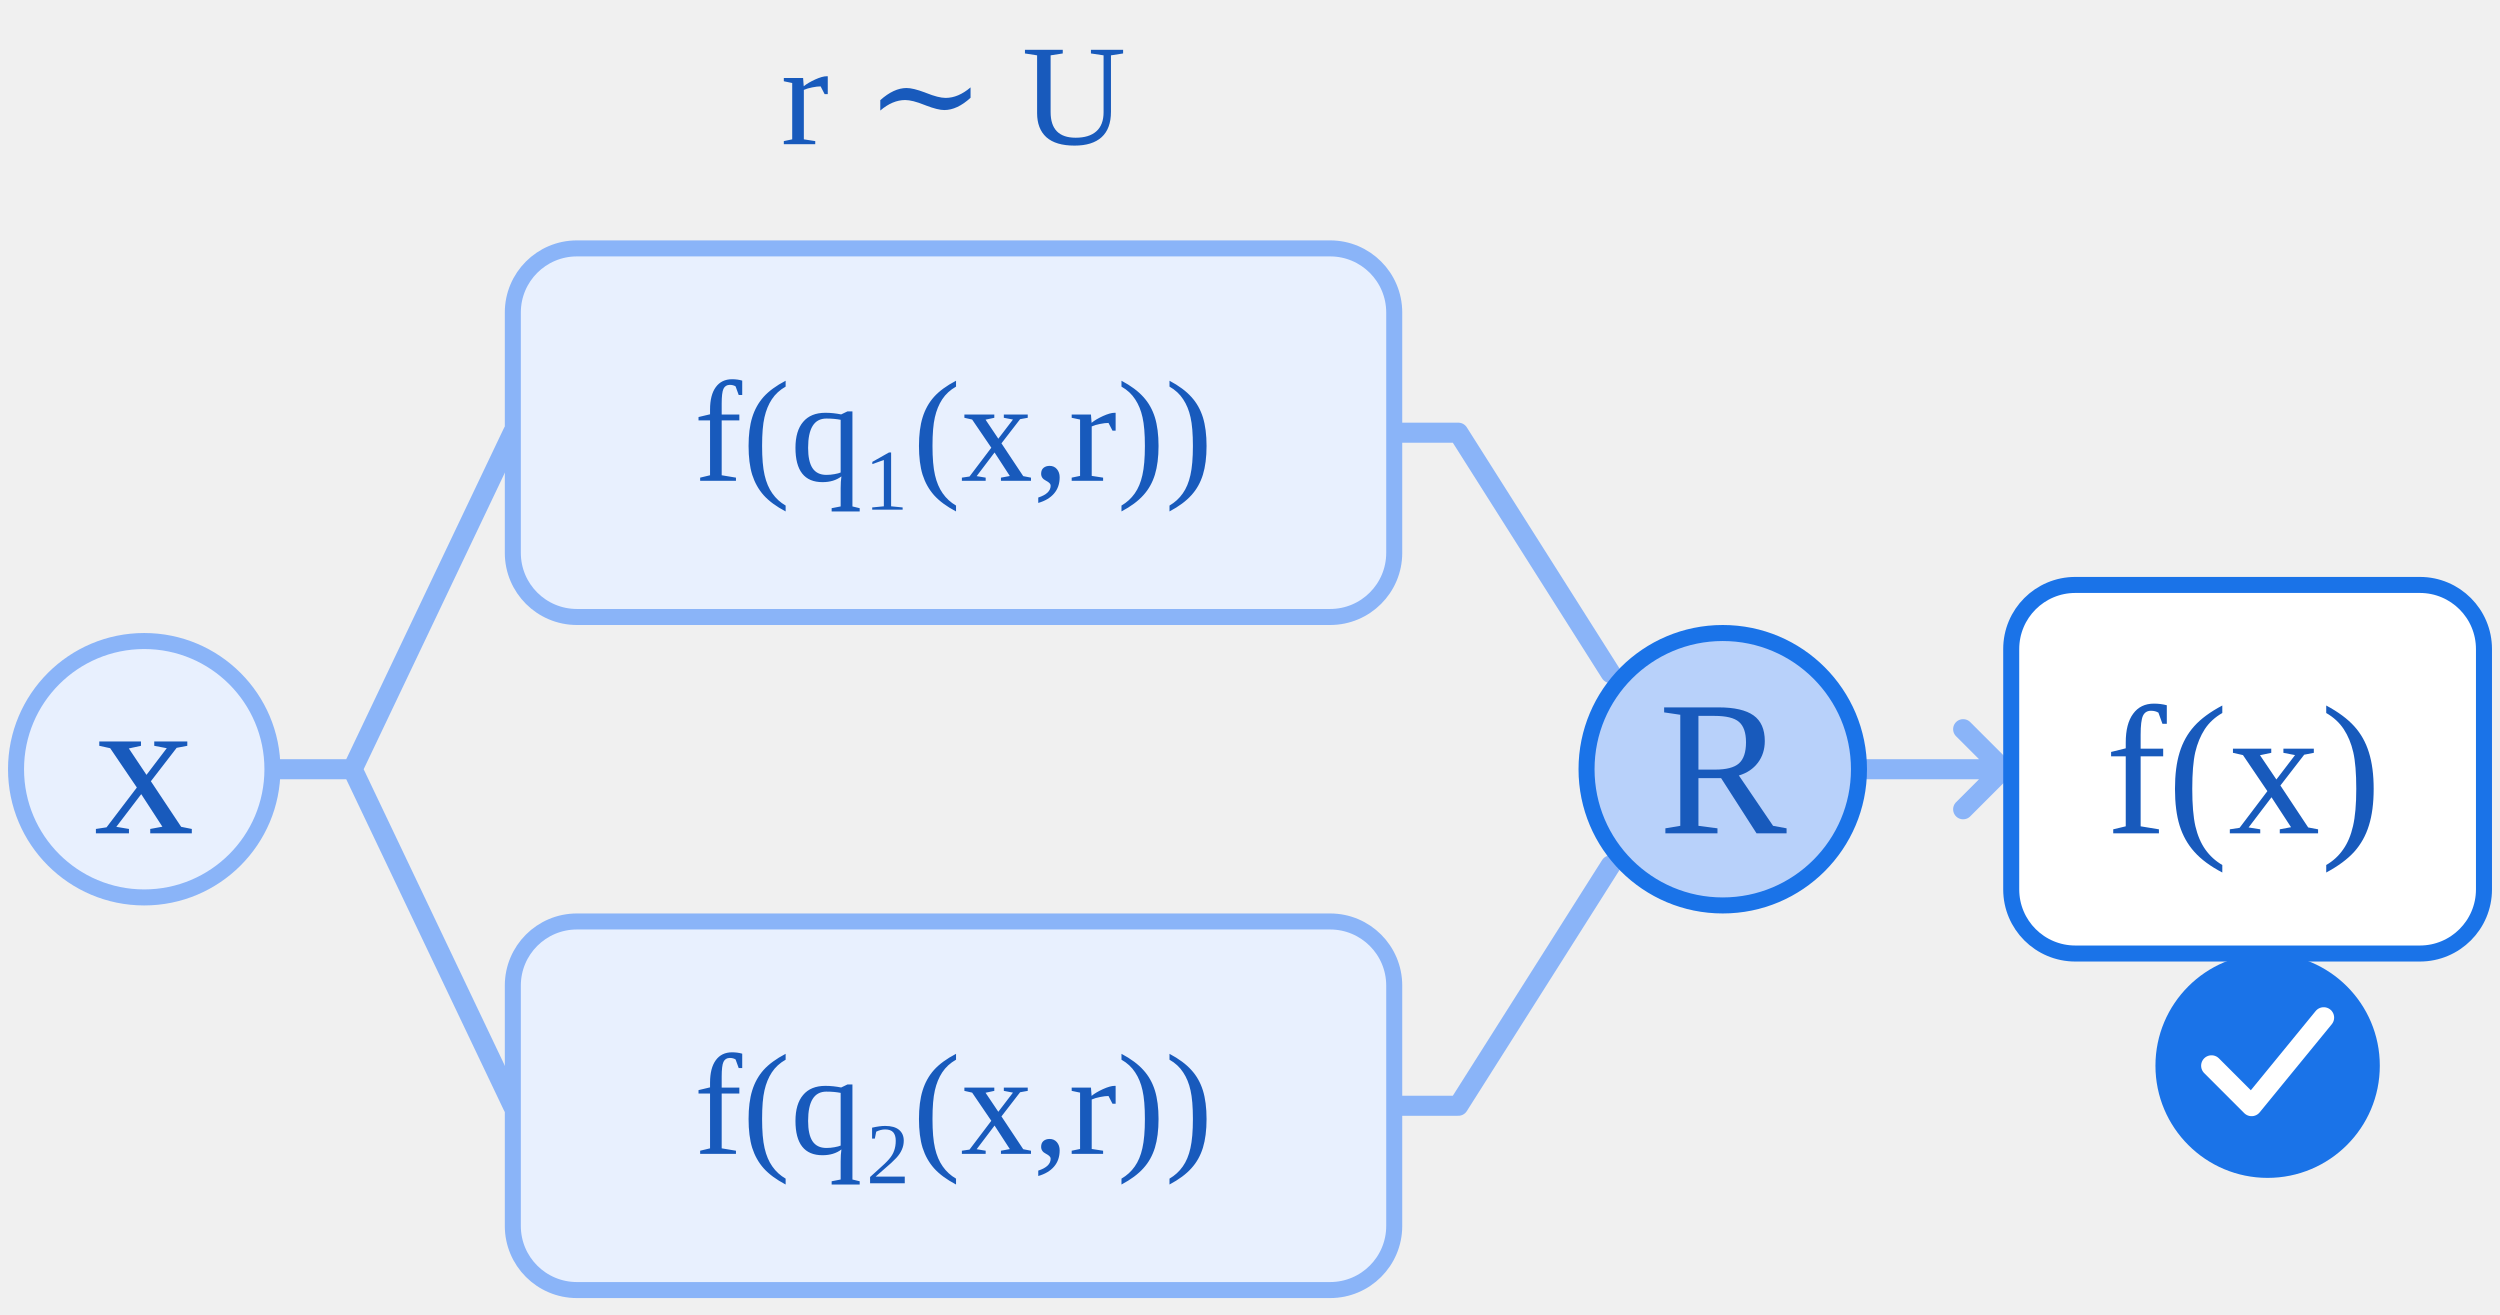
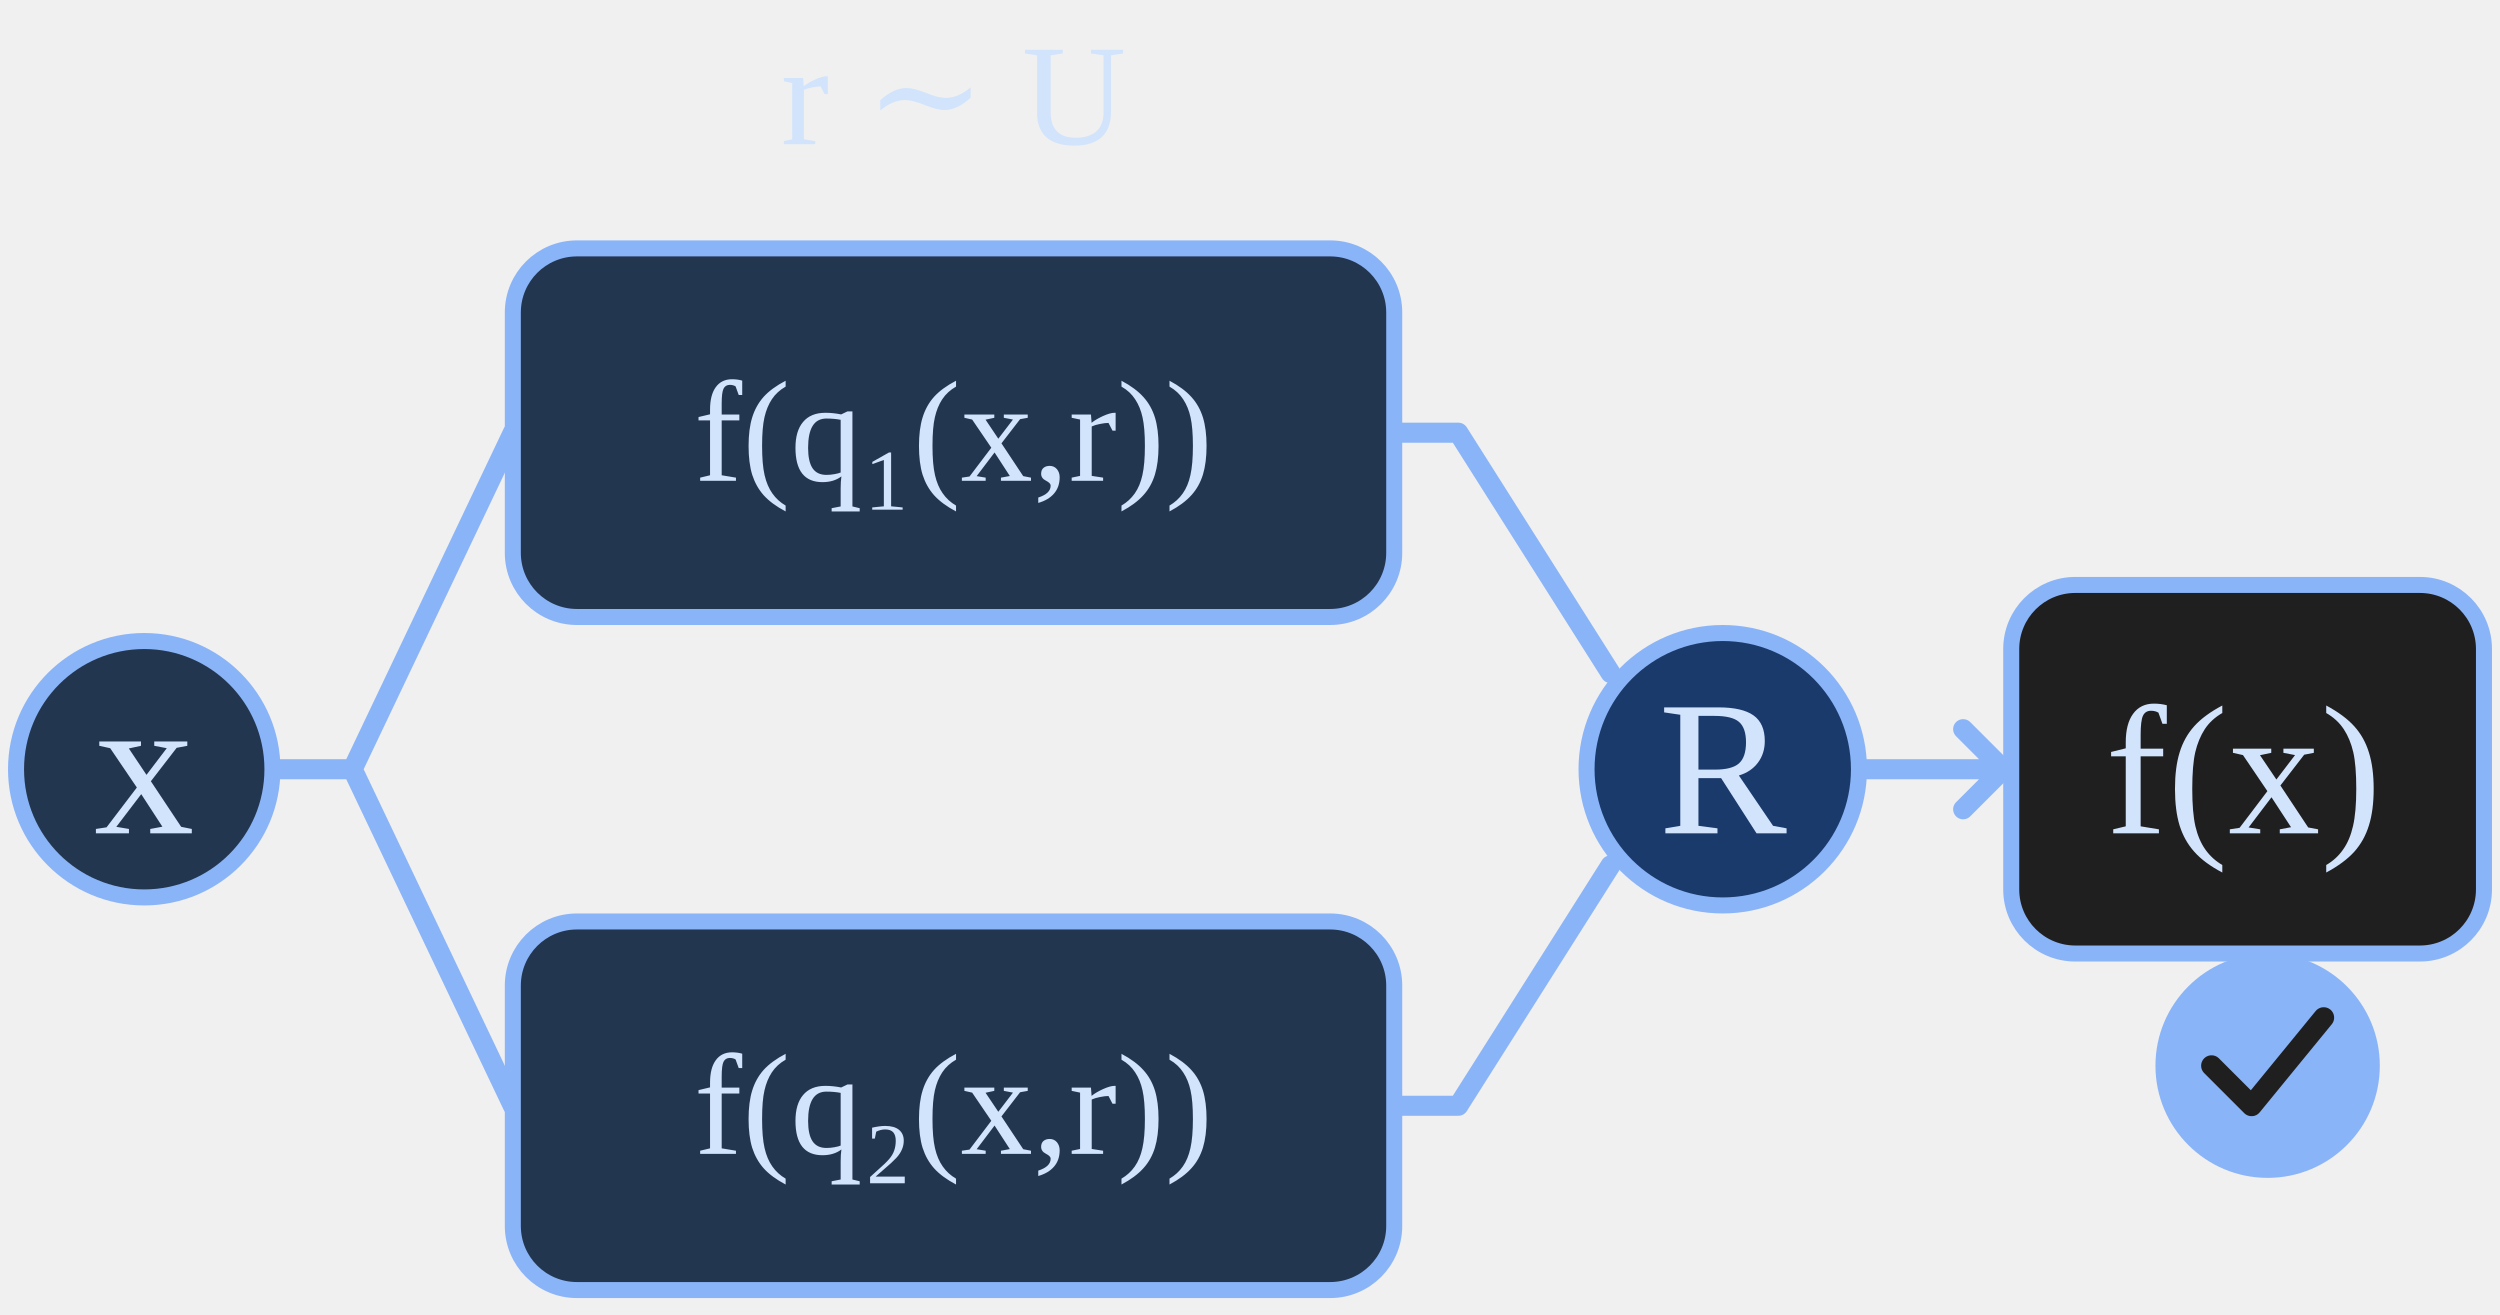
<svg xmlns="http://www.w3.org/2000/svg" viewBox="4 4 312 164">
  <g fill="none" stroke="#8ab4f8" stroke-width="2.5" stroke-linecap="round" stroke-linejoin="round">
    <path d="M38 100h10l20-42M48 100l20 42" />
    <path d="M178 58h8l19 30M178 142h8l19-30" />
    <path d="M236 100h18m-5-5 5 5-5 5" />
  </g>
-   <circle cx="22" cy="100" r="16" fill="#e8f0fe" stroke="#8ab4f8" stroke-width="2" />
-   <g fill="#e8f0fe" stroke="#8ab4f8" stroke-width="2">
+   <circle cx="22" cy="100" r="16" fill="#23364f" stroke="#8ab4f8" stroke-width="2" />
+   <g fill="#23364f" stroke="#8ab4f8" stroke-width="2">
    <rect x="68" y="35" width="110" height="46" rx="8" />
    <rect x="68" y="119" width="110" height="46" rx="8" />
  </g>
-   <circle cx="219" cy="100" r="17" fill="#b8d1fa" stroke="#1a73e8" stroke-width="2" />
-   <rect x="255" y="77" width="59" height="46" rx="8" fill="#fff" stroke="#1a73e8" stroke-width="2" />
-   <g fill="#185abc" font-family="Georgia, 'Times New Roman', serif" text-anchor="middle">
+   <circle cx="219" cy="100" r="17" fill="#1a3a6b" stroke="#8ab4f8" stroke-width="2" />
+   <rect x="255" y="77" width="59" height="46" rx="8" fill="#1f1f1f" stroke="#8ab4f8" stroke-width="2" />
+   <g fill="#d2e3fc" font-family="Georgia, 'Times New Roman', serif" text-anchor="middle">
    <text x="22" y="108" font-size="25">x</text>
    <text x="123" y="22" font-size="18">r ∼ U</text>
    <text x="123" y="64" font-size="18">f(q₁(x,r))</text>
    <text x="123" y="148" font-size="18">f(q₂(x,r))</text>
    <text x="219" y="108" font-size="24">R</text>
    <text x="284" y="108" font-size="23">f(x)</text>
  </g>
-   <circle cx="287" cy="137" r="14" fill="#1a73e8" />
-   <path d="m280 137 5 5 9-11" fill="none" stroke="#fff" stroke-width="2.6" stroke-linecap="round" stroke-linejoin="round" />
+   <circle cx="287" cy="137" r="14" fill="#8ab4f8" />
+   <path d="m280 137 5 5 9-11" fill="none" stroke="#1f1f1f" stroke-width="2.6" stroke-linecap="round" stroke-linejoin="round" />
</svg>
